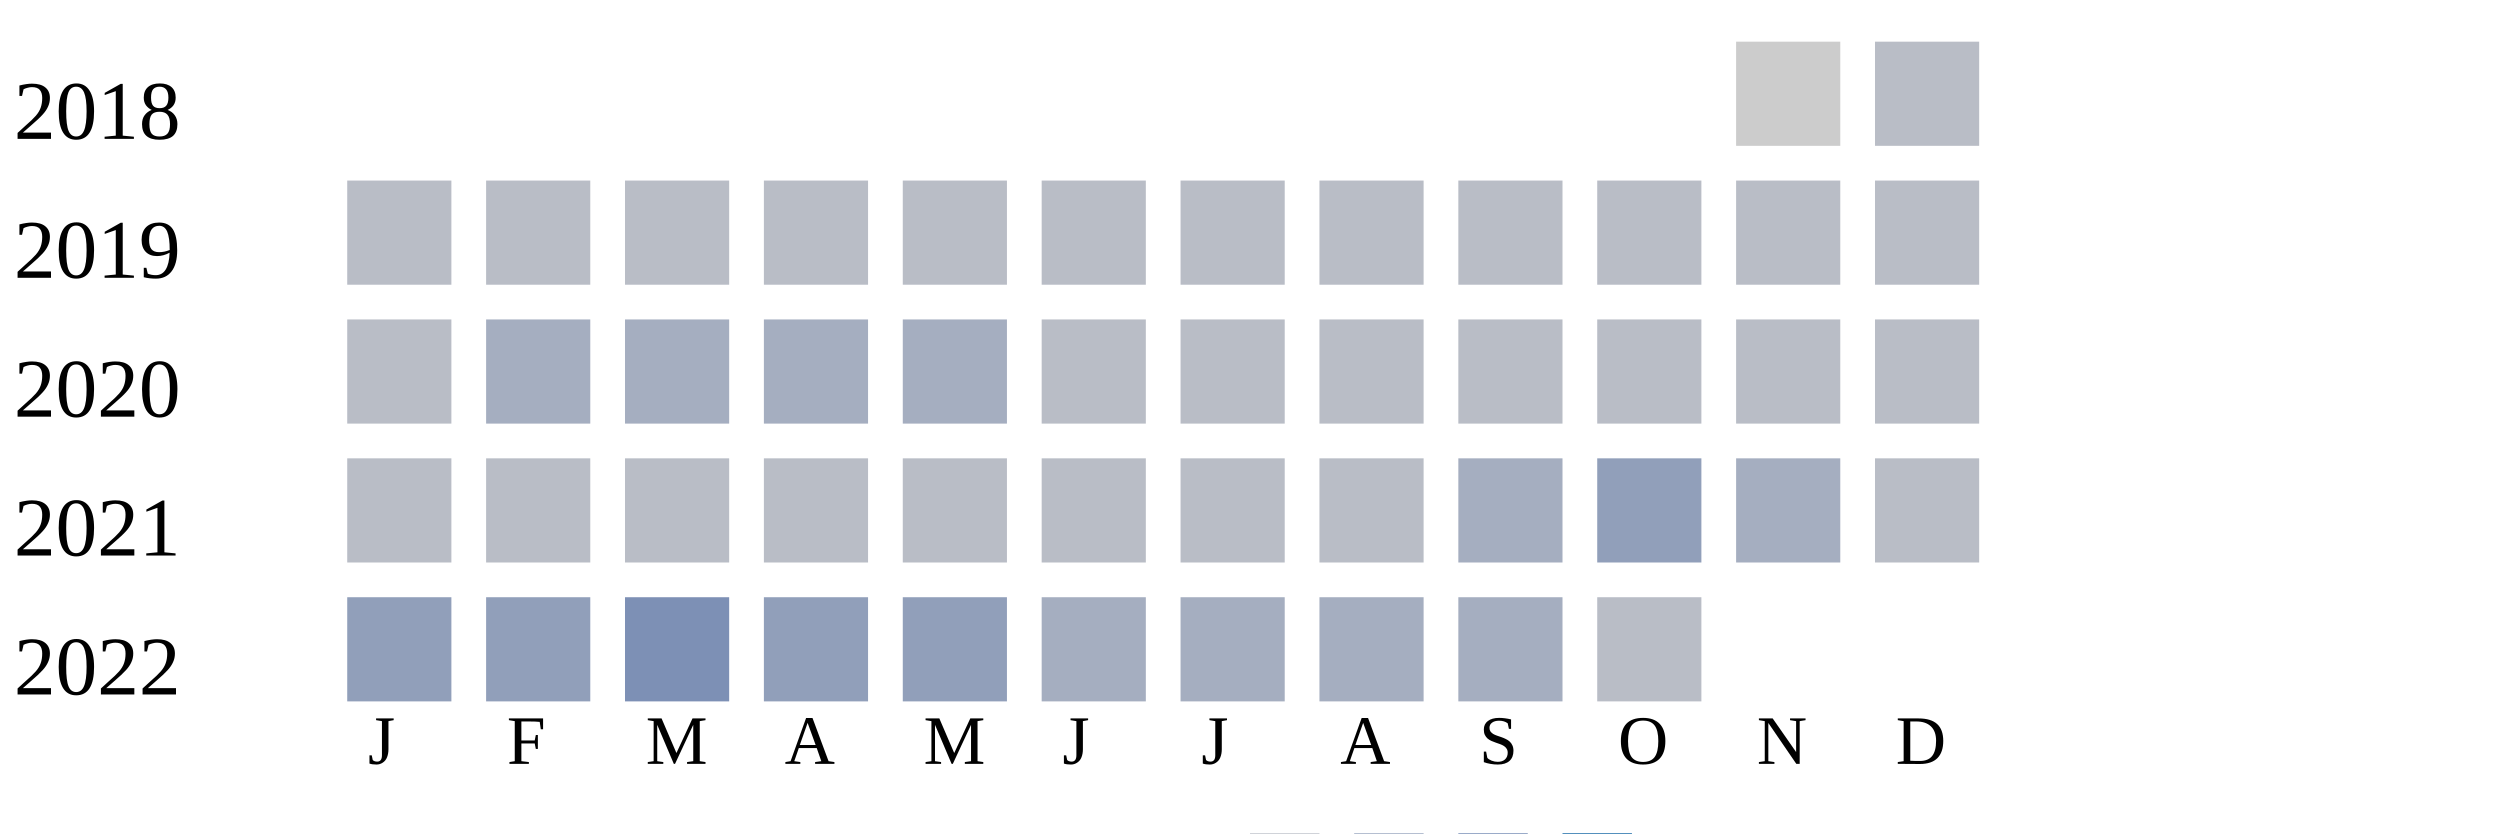
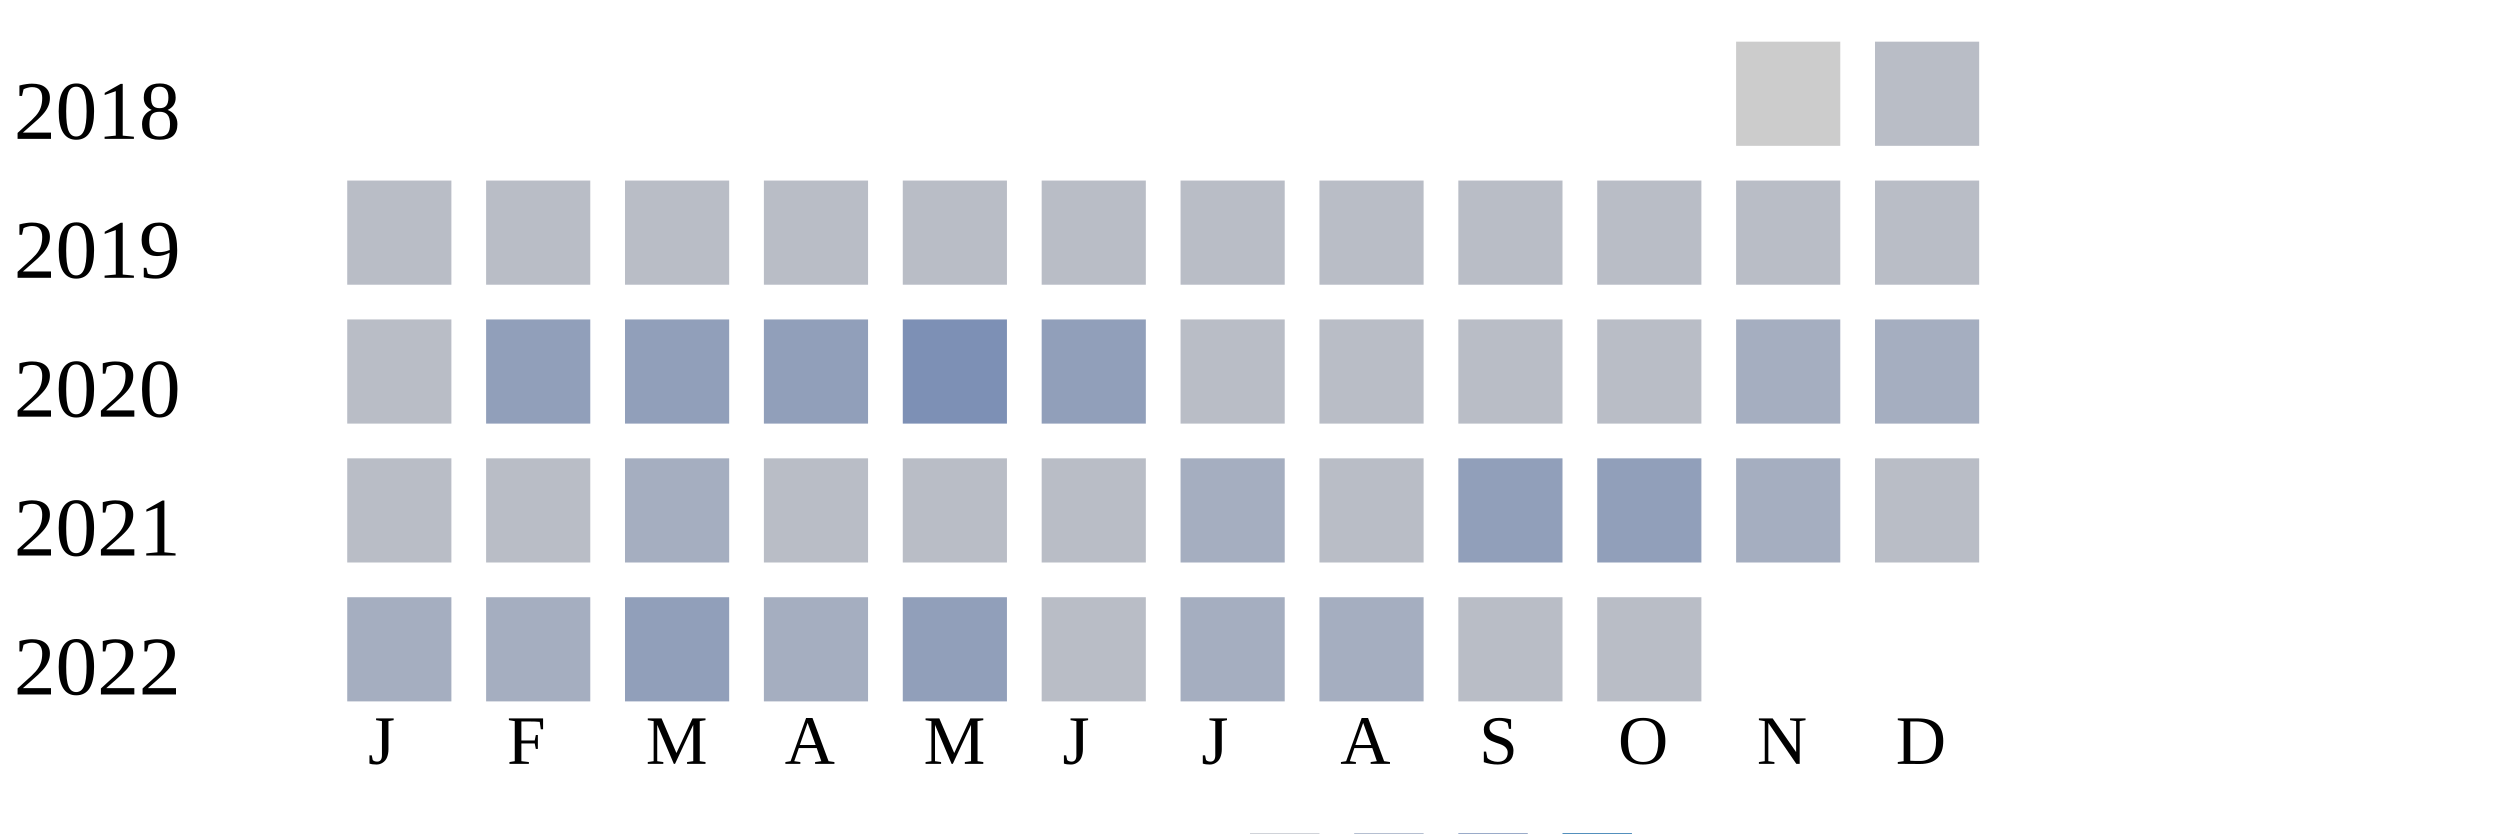
<svg xmlns="http://www.w3.org/2000/svg" width="360" height="120">
  <g transform="translate(0 0)">
    <text x="2" y="20">2018</text>
    <rect x="250" y="6" width="15" height="15" fill="#cccccc" />
    <rect x="270" y="6" width="15" height="15" fill="#b9bdc6" />
  </g>
  <g transform="translate(0 20)">
    <text x="2" y="20">2019</text>
    <rect x="50" y="6" width="15" height="15" fill="#b9bdc6" />
    <rect x="70" y="6" width="15" height="15" fill="#b9bdc6" />
    <rect x="90" y="6" width="15" height="15" fill="#b9bdc6" />
    <rect x="110" y="6" width="15" height="15" fill="#b9bdc6" />
    <rect x="130" y="6" width="15" height="15" fill="#b9bdc6" />
    <rect x="150" y="6" width="15" height="15" fill="#b9bdc6" />
    <rect x="170" y="6" width="15" height="15" fill="#b9bdc6" />
    <rect x="190" y="6" width="15" height="15" fill="#b9bdc6" />
    <rect x="210" y="6" width="15" height="15" fill="#b9bdc6" />
    <rect x="230" y="6" width="15" height="15" fill="#b9bdc6" />
    <rect x="250" y="6" width="15" height="15" fill="#b9bdc6" />
    <rect x="270" y="6" width="15" height="15" fill="#b9bdc6" />
  </g>
  <g transform="translate(0 40)">
    <text x="2" y="20">2020</text>
    <rect x="50" y="6" width="15" height="15" fill="#b9bdc6" />
-     <rect x="70" y="6" width="15" height="15" fill="#a5aec0" />
-     <rect x="90" y="6" width="15" height="15" fill="#a5aec0" />
-     <rect x="110" y="6" width="15" height="15" fill="#a5aec0" />
-     <rect x="130" y="6" width="15" height="15" fill="#a5aec0" />
-     <rect x="150" y="6" width="15" height="15" fill="#b9bdc6" />
+     <rect x="70" y="6" width="15" height="15" fill="#919fba" />
+     <rect x="90" y="6" width="15" height="15" fill="#919fba" />
+     <rect x="110" y="6" width="15" height="15" fill="#919fba" />
+     <rect x="130" y="6" width="15" height="15" fill="#7d90b5" />
+     <rect x="150" y="6" width="15" height="15" fill="#919fba" />
    <rect x="170" y="6" width="15" height="15" fill="#b9bdc6" />
    <rect x="190" y="6" width="15" height="15" fill="#b9bdc6" />
    <rect x="210" y="6" width="15" height="15" fill="#b9bdc6" />
    <rect x="230" y="6" width="15" height="15" fill="#b9bdc6" />
-     <rect x="250" y="6" width="15" height="15" fill="#b9bdc6" />
-     <rect x="270" y="6" width="15" height="15" fill="#b9bdc6" />
+     <rect x="250" y="6" width="15" height="15" fill="#a5aec0" />
+     <rect x="270" y="6" width="15" height="15" fill="#a5aec0" />
  </g>
  <g transform="translate(0 60)">
    <text x="2" y="20">2021</text>
    <rect x="50" y="6" width="15" height="15" fill="#b9bdc6" />
    <rect x="70" y="6" width="15" height="15" fill="#b9bdc6" />
-     <rect x="90" y="6" width="15" height="15" fill="#b9bdc6" />
+     <rect x="90" y="6" width="15" height="15" fill="#a5aec0" />
    <rect x="110" y="6" width="15" height="15" fill="#b9bdc6" />
    <rect x="130" y="6" width="15" height="15" fill="#b9bdc6" />
    <rect x="150" y="6" width="15" height="15" fill="#b9bdc6" />
-     <rect x="170" y="6" width="15" height="15" fill="#b9bdc6" />
+     <rect x="170" y="6" width="15" height="15" fill="#a5aec0" />
    <rect x="190" y="6" width="15" height="15" fill="#b9bdc6" />
-     <rect x="210" y="6" width="15" height="15" fill="#a5aec0" />
+     <rect x="210" y="6" width="15" height="15" fill="#919fba" />
    <rect x="230" y="6" width="15" height="15" fill="#919fba" />
    <rect x="250" y="6" width="15" height="15" fill="#a5aec0" />
    <rect x="270" y="6" width="15" height="15" fill="#b9bdc6" />
  </g>
  <g transform="translate(0 80)">
    <text x="2" y="20">2022</text>
-     <rect x="50" y="6" width="15" height="15" fill="#919fba" />
-     <rect x="70" y="6" width="15" height="15" fill="#919fba" />
-     <rect x="90" y="6" width="15" height="15" fill="#7d90b5" />
-     <rect x="110" y="6" width="15" height="15" fill="#919fba" />
+     <rect x="50" y="6" width="15" height="15" fill="#a5aec0" />
+     <rect x="70" y="6" width="15" height="15" fill="#a5aec0" />
+     <rect x="90" y="6" width="15" height="15" fill="#919fba" />
+     <rect x="110" y="6" width="15" height="15" fill="#a5aec0" />
    <rect x="130" y="6" width="15" height="15" fill="#919fba" />
-     <rect x="150" y="6" width="15" height="15" fill="#a5aec0" />
+     <rect x="150" y="6" width="15" height="15" fill="#b9bdc6" />
    <rect x="170" y="6" width="15" height="15" fill="#a5aec0" />
    <rect x="190" y="6" width="15" height="15" fill="#a5aec0" />
-     <rect x="210" y="6" width="15" height="15" fill="#a5aec0" />
+     <rect x="210" y="6" width="15" height="15" fill="#b9bdc6" />
    <rect x="230" y="6" width="15" height="15" fill="#b9bdc6" />
  </g>
  <text style="font-size: 10px; text-align: center" x="53" y="110">J</text>
  <text style="font-size: 10px; text-align: center" x="73" y="110">F</text>
  <text style="font-size: 10px; text-align: center" x="93" y="110">M</text>
  <text style="font-size: 10px; text-align: center" x="113" y="110">A</text>
  <text style="font-size: 10px; text-align: center" x="133" y="110">M</text>
  <text style="font-size: 10px; text-align: center" x="153" y="110">J</text>
  <text style="font-size: 10px; text-align: center" x="173" y="110">J</text>
  <text style="font-size: 10px; text-align: center" x="193" y="110">A</text>
  <text style="font-size: 10px; text-align: center" x="213" y="110">S</text>
  <text style="font-size: 10px; text-align: center" x="233" y="110">O</text>
  <text style="font-size: 10px; text-align: center" x="253" y="110">N</text>
  <text style="font-size: 10px; text-align: center" x="273" y="110">D</text>
  <text style="font-size: 10px;" x="155" y="129">Less</text>
  <rect fill="#b9bdc6" width="10" height="10" x="180" y="120" />
  <rect fill="#919fba" width="10" height="10" x="195" y="120" />
  <rect fill="#6882ae" width="10" height="10" x="210" y="120" />
  <rect fill="#005a9c" width="10" height="10" x="225" y="120" />
  <text x="240" y="129" style="font-size: 10px;">More</text>
</svg>
